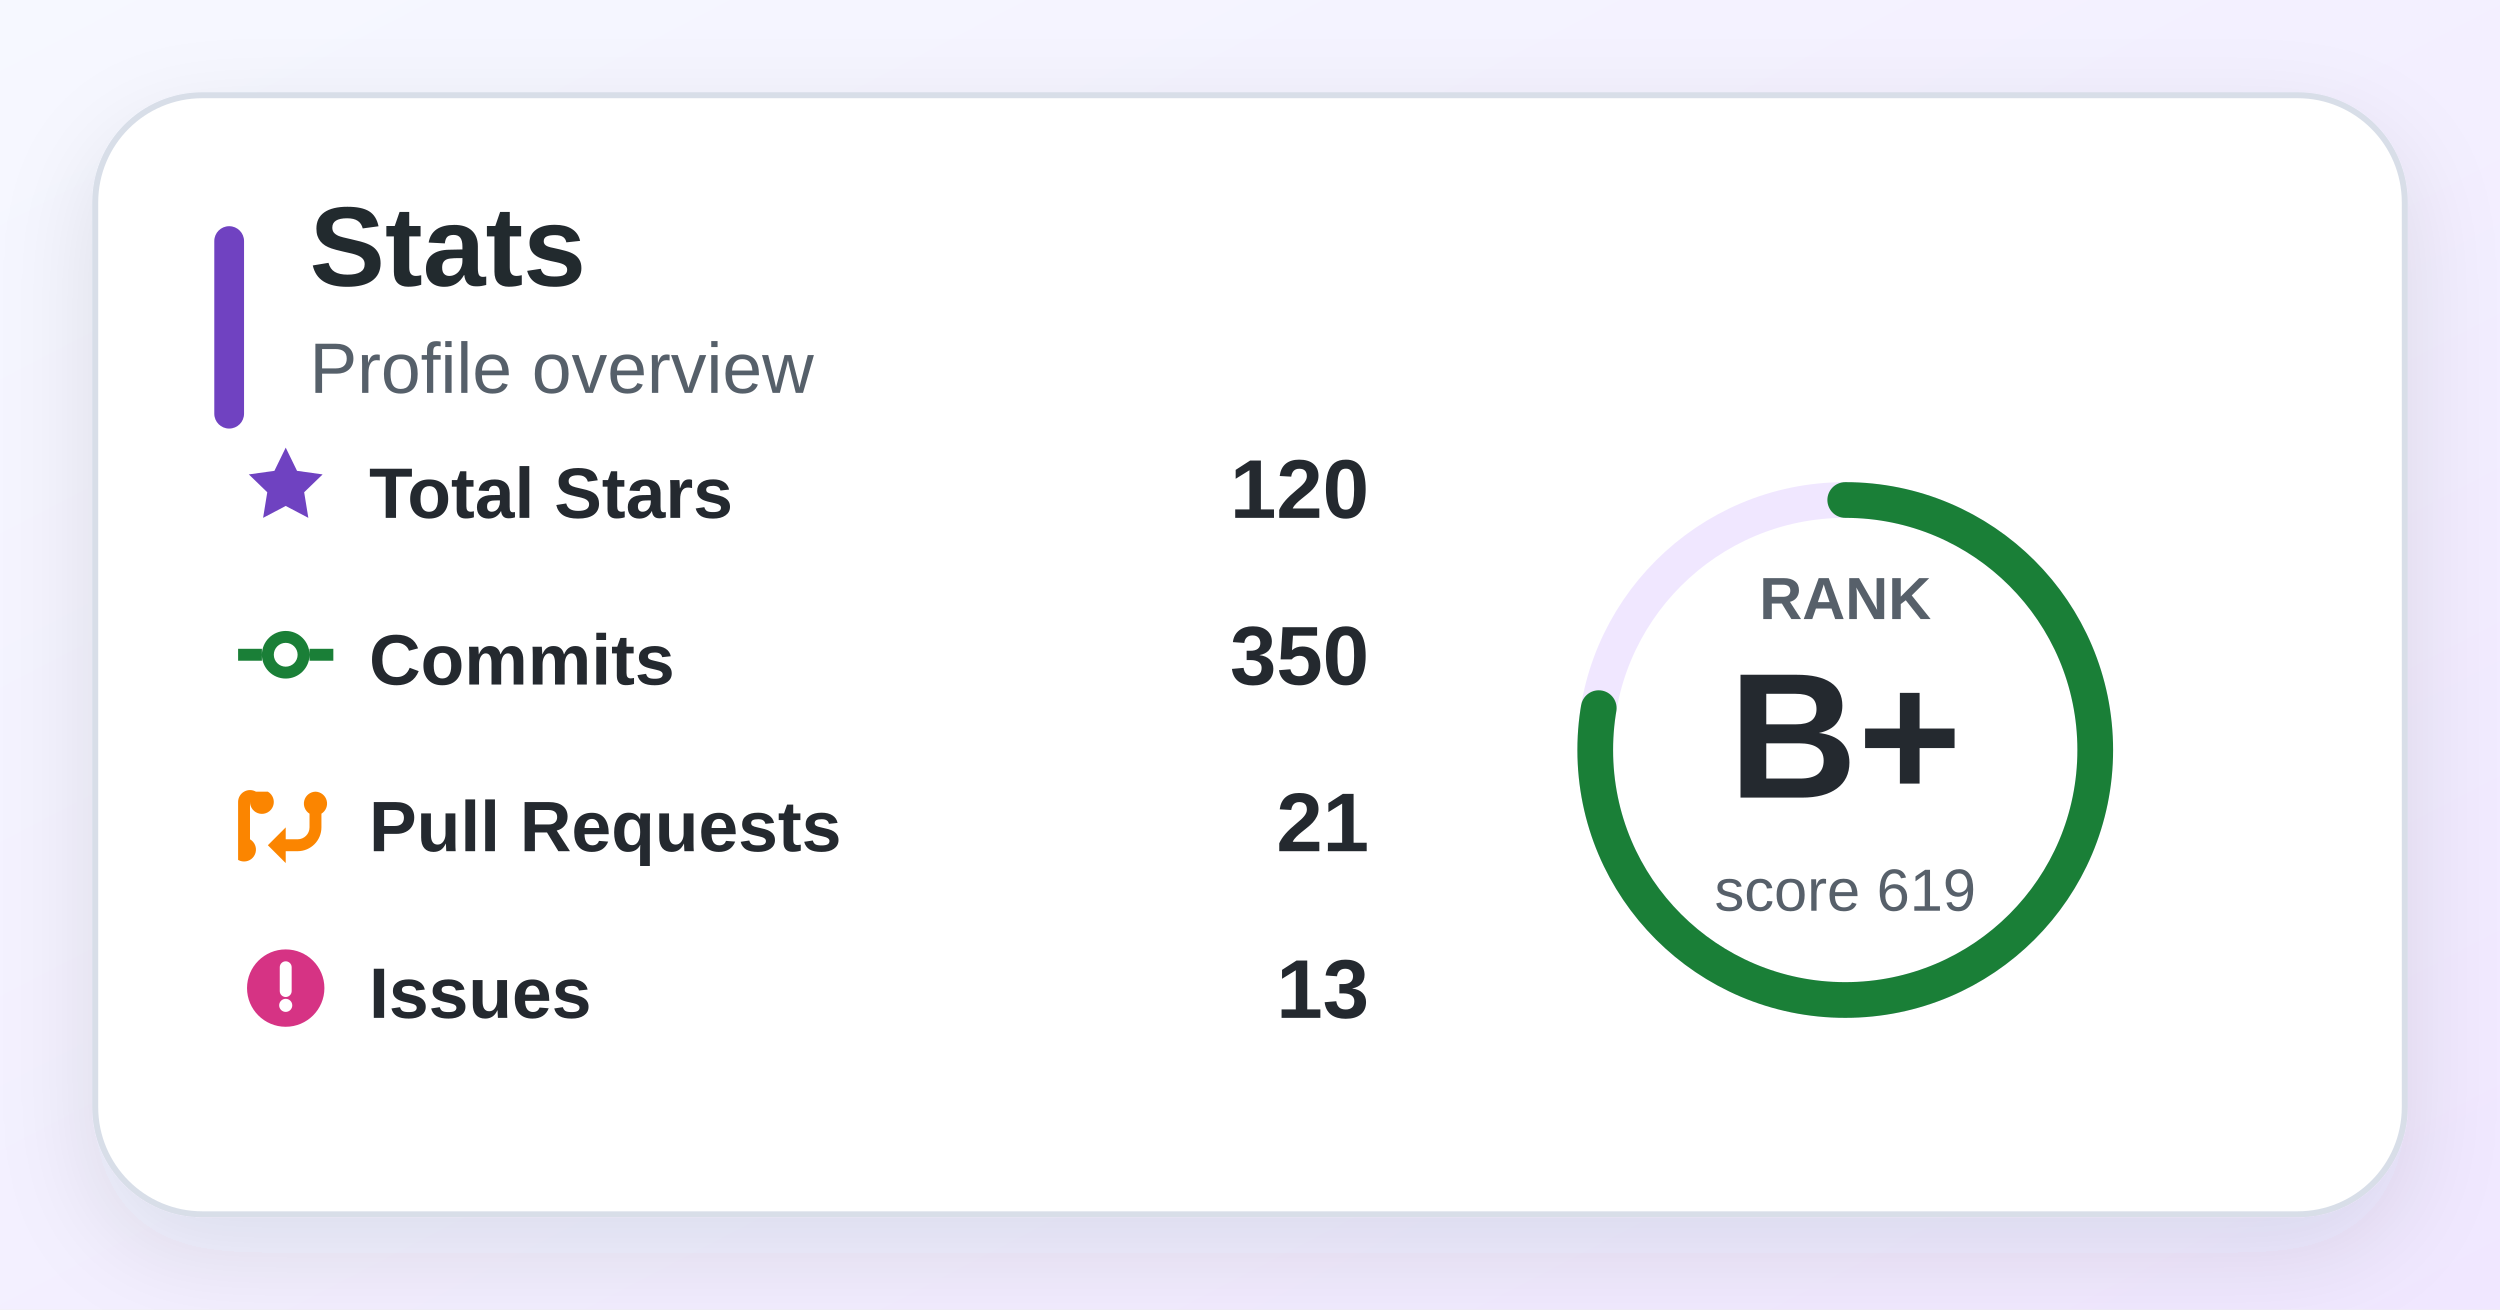
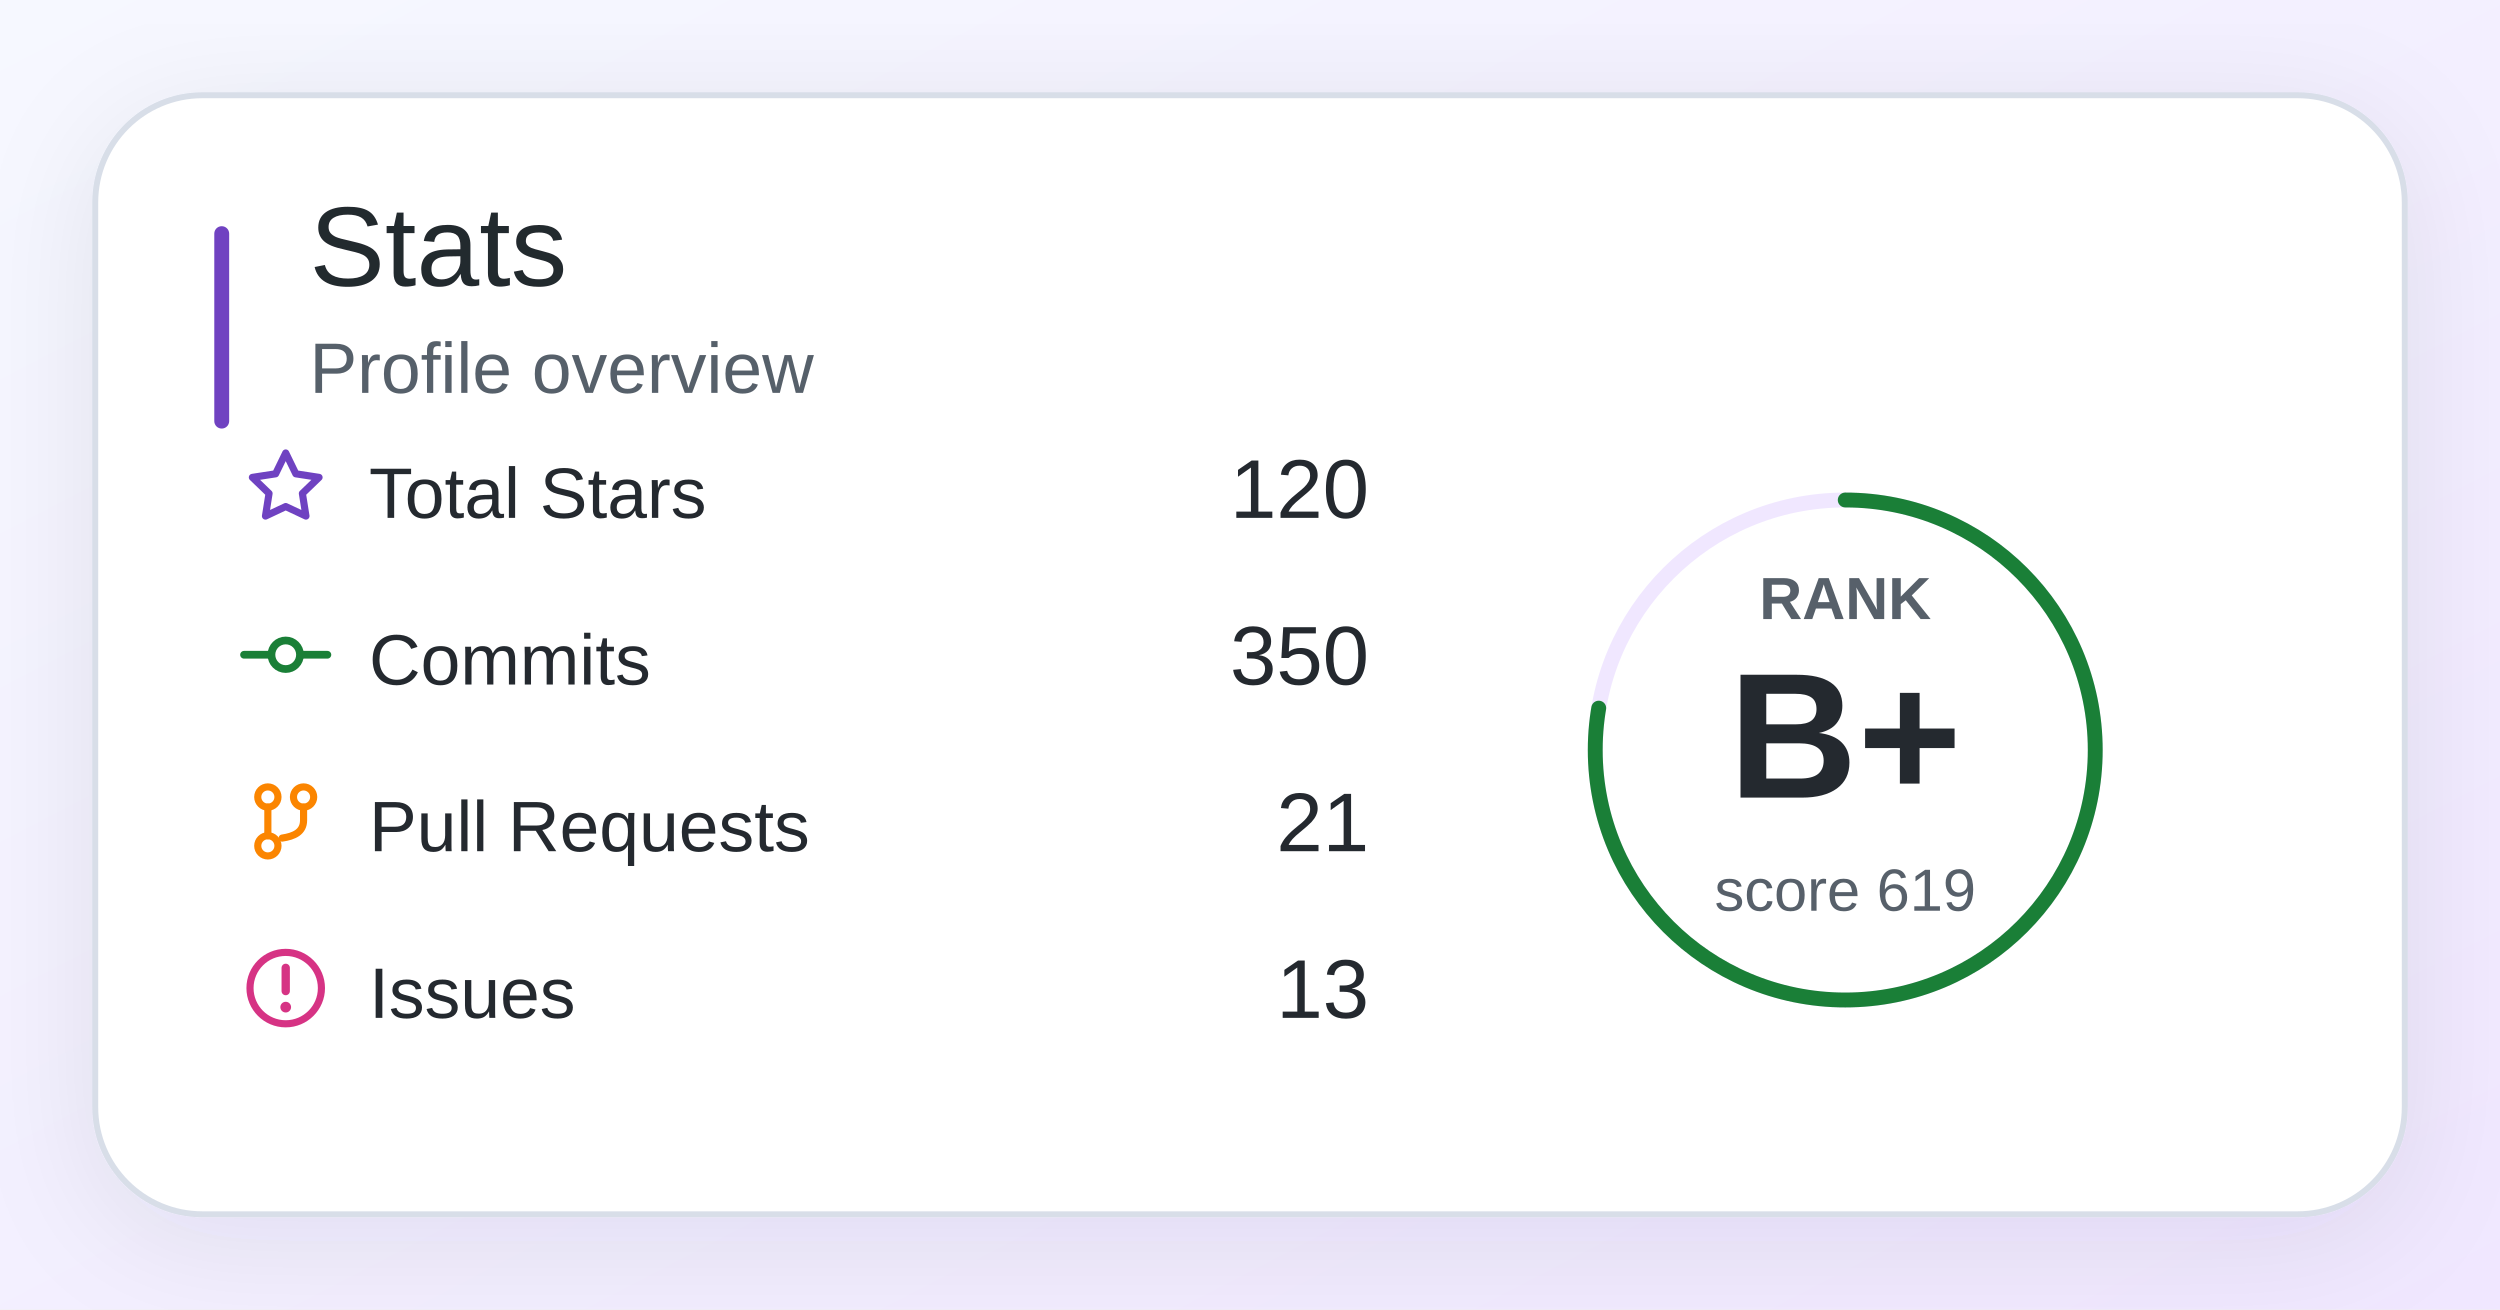
- <svg xmlns="http://www.w3.org/2000/svg" width="420" height="220" viewBox="0 0 420 220" role="img">
+ <svg xmlns="http://www.w3.org/2000/svg" width="420" height="220" viewBox="0 0 420 220" role="img" shape-rendering="geometricPrecision">
  <defs>
    <linearGradient id="bg" x1="0" y1="0" x2="1" y2="1">
      <stop offset="0%" stop-color="#f6f8ff" />
      <stop offset="100%" stop-color="#f0e7ff" />
    </linearGradient>
    <filter id="shadow" x="-10%" y="-10%" width="120%" height="130%">
-       <feDropShadow dx="0" dy="6" stdDeviation="8" flood-color="#1f2937" flood-opacity="0.10" />
+       <feDropShadow dx="0" dy="4" stdDeviation="10" flood-color="#1f2937" flood-opacity="0.08" />
    </filter>
  </defs>
  <rect width="100%" height="100%" fill="url(#bg)" />
  <g filter="url(#shadow)">
    <rect x="16" y="16" width="388" height="188" rx="18" fill="#ffffff" stroke="#d8dee8" />
-     <rect x="36" y="38" width="5" height="34" rx="2.5" fill="#6f42c1" />
-     <text x="52" y="48" font-family="Arial, sans-serif" font-size="19" font-weight="700" fill="#24292f">Stats</text>
+     <rect x="36" y="38" width="2.5" height="34" rx="1.25" fill="#6f42c1" />
+     <text x="52" y="48" font-family="'Helvetica Neue', Arial, sans-serif" font-size="19" font-weight="500" fill="#24292f">Stats</text>
    <text x="52" y="66" font-family="Arial, sans-serif" font-size="12" fill="#57606a">Profile overview</text>
  </g>
  <g>
-     <svg x="40" y="74" width="16" height="16" viewBox="0 0 16 16" fill="#6f42c1" aria-hidden="true">
-       <path d="M8 1.2l1.9 3.9 4.3.6-3.1 3 .7 4.3L8 11l-3.8 2 .7-4.3-3.1-3 4.3-.6L8 1.2z" />
+     <svg x="40" y="74" width="16" height="16" viewBox="0 0 16 16" aria-hidden="true">
+       <path d="M8 2.1l1.7 3.5 3.9.6-2.8 2.7.6 3.8L8 11.1l-3.4 1.6.6-3.8-2.8-2.7 3.9-.6z" fill="none" stroke="#6f42c1" stroke-width="1.2" stroke-linejoin="round" />
    </svg>
-     <text x="62" y="87" font-family="Arial, sans-serif" font-size="12" font-weight="700" fill="#24292f">Total Stars</text>
-     <text x="230" y="87" text-anchor="end" font-family="Arial, sans-serif" font-size="14" font-weight="800" fill="#24292f">120</text>
+     <text x="62" y="87" font-family="'Helvetica Neue', Arial, sans-serif" font-size="12" font-weight="500" fill="#24292f">Total Stars</text>
+     <text x="230" y="87" text-anchor="end" font-family="'Helvetica Neue', Arial, sans-serif" font-size="14" font-weight="500" fill="#24292f">120</text>
  </g>
  <g>
-     <svg x="40" y="102" width="16" height="16" viewBox="0 0 16 16" fill="#1a7f37" aria-hidden="true">
-       <path d="M8 4a4 4 0 1 1 0 8 4 4 0 0 1 0-8zm0 2a2 2 0 1 0 0 4 2 2 0 0 0 0-4zM0 7h4v2H0V7zm12 0h4v2h-4V7z" />
+     <svg x="40" y="102" width="16" height="16" viewBox="0 0 16 16" aria-hidden="true">
+       <circle cx="8" cy="8" r="2.4" fill="none" stroke="#1a7f37" stroke-width="1.3" />
+       <path d="M1 8h4.4M10.6 8H15" fill="none" stroke="#1a7f37" stroke-width="1.3" stroke-linecap="round" />
    </svg>
-     <text x="62" y="115" font-family="Arial, sans-serif" font-size="12" font-weight="700" fill="#24292f">Commits</text>
-     <text x="230" y="115" text-anchor="end" font-family="Arial, sans-serif" font-size="14" font-weight="800" fill="#24292f">350</text>
+     <text x="62" y="115" font-family="'Helvetica Neue', Arial, sans-serif" font-size="12" font-weight="500" fill="#24292f">Commits</text>
+     <text x="230" y="115" text-anchor="end" font-family="'Helvetica Neue', Arial, sans-serif" font-size="14" font-weight="500" fill="#24292f">350</text>
  </g>
  <g>
-     <svg x="40" y="130" width="16" height="16" viewBox="0 0 16 16" fill="#fb8500" aria-hidden="true">
-       <path d="M5 3a2 2 0 1 1-3 1.7V11a2 2 0 1 1-2 0V4.7A2 2 0 0 1 3 3zm8 0a2 2 0 0 1 1 3.7V9a4 4 0 0 1-4 4H8v2L5 12l3-3v2h2a2 2 0 0 0 2-2V6.7A2 2 0 0 1 13 3z" />
+     <svg x="40" y="130" width="16" height="16" viewBox="0 0 16 16" aria-hidden="true">
+       <circle cx="5" cy="3.9" r="1.7" fill="none" stroke="#fb8500" stroke-width="1.2" />
+       <circle cx="5" cy="12.1" r="1.7" fill="none" stroke="#fb8500" stroke-width="1.2" />
+       <circle cx="11" cy="3.9" r="1.7" fill="none" stroke="#fb8500" stroke-width="1.2" />
+       <path d="M5 5.6v4.8M11 5.6v2.2c0 2-1.6 2.7-3.6 3" fill="none" stroke="#fb8500" stroke-width="1.2" stroke-linecap="round" />
    </svg>
-     <text x="62" y="143" font-family="Arial, sans-serif" font-size="12" font-weight="700" fill="#24292f">Pull Requests</text>
-     <text x="230" y="143" text-anchor="end" font-family="Arial, sans-serif" font-size="14" font-weight="800" fill="#24292f">21</text>
+     <text x="62" y="143" font-family="'Helvetica Neue', Arial, sans-serif" font-size="12" font-weight="500" fill="#24292f">Pull Requests</text>
+     <text x="230" y="143" text-anchor="end" font-family="'Helvetica Neue', Arial, sans-serif" font-size="14" font-weight="500" fill="#24292f">21</text>
  </g>
  <g>
-     <svg x="40" y="158" width="16" height="16" viewBox="0 0 16 16" fill="#d63384" aria-hidden="true">
-       <path d="M8 1.5a6.5 6.5 0 1 1 0 13 6.5 6.5 0 0 1 0-13zm0 2a1 1 0 0 0-1 1v4a1 1 0 1 0 2 0v-4a1 1 0 0 0-1-1zm0 8.5a1.1 1.1 0 1 0 0-2.2 1.1 1.1 0 0 0 0 2.2z" />
+     <svg x="40" y="158" width="16" height="16" viewBox="0 0 16 16" aria-hidden="true">
+       <circle cx="8" cy="8" r="6" fill="none" stroke="#d63384" stroke-width="1.2" />
+       <path d="M8 4.6v3.9" fill="none" stroke="#d63384" stroke-width="1.4" stroke-linecap="round" />
+       <circle cx="8" cy="11.2" r="0.9" fill="#d63384" />
    </svg>
-     <text x="62" y="171" font-family="Arial, sans-serif" font-size="12" font-weight="700" fill="#24292f">Issues</text>
-     <text x="230" y="171" text-anchor="end" font-family="Arial, sans-serif" font-size="14" font-weight="800" fill="#24292f">13</text>
+     <text x="62" y="171" font-family="'Helvetica Neue', Arial, sans-serif" font-size="12" font-weight="500" fill="#24292f">Issues</text>
+     <text x="230" y="171" text-anchor="end" font-family="'Helvetica Neue', Arial, sans-serif" font-size="14" font-weight="500" fill="#24292f">13</text>
  </g>
  <g>
-     <circle cx="310" cy="126" r="42" fill="#ffffff" stroke="#f0e7ff" stroke-width="6" />
-     <circle cx="310" cy="126" r="42" fill="none" stroke="#1a7f37" stroke-width="6" stroke-linecap="round" stroke-dasharray="205 264" transform="rotate(-90 310 126)" />
-     <text x="310" y="134" text-anchor="middle" font-family="Arial, sans-serif" font-size="30" font-weight="900" fill="#24292f">B+</text>
-     <text x="310" y="104" text-anchor="middle" font-family="Arial, sans-serif" font-size="10" font-weight="700" fill="#57606a">RANK</text>
+     <circle cx="310" cy="126" r="42" fill="#ffffff" stroke="#f0e7ff" stroke-width="2.5" />
+     <circle cx="310" cy="126" r="42" fill="none" stroke="#1a7f37" stroke-width="2.5" stroke-linecap="round" stroke-dasharray="205 264" transform="rotate(-90 310 126)" />
+     <text x="310" y="134" text-anchor="middle" font-family="Arial, sans-serif" font-size="30" font-weight="700" fill="#24292f">B+</text>
+     <text x="310" y="104" text-anchor="middle" font-family="Arial, sans-serif" font-size="10" font-weight="600" fill="#57606a">RANK</text>
    <text x="310" y="153" text-anchor="middle" font-family="Arial, sans-serif" font-size="10" fill="#57606a">score 619</text>
  </g>
</svg>
